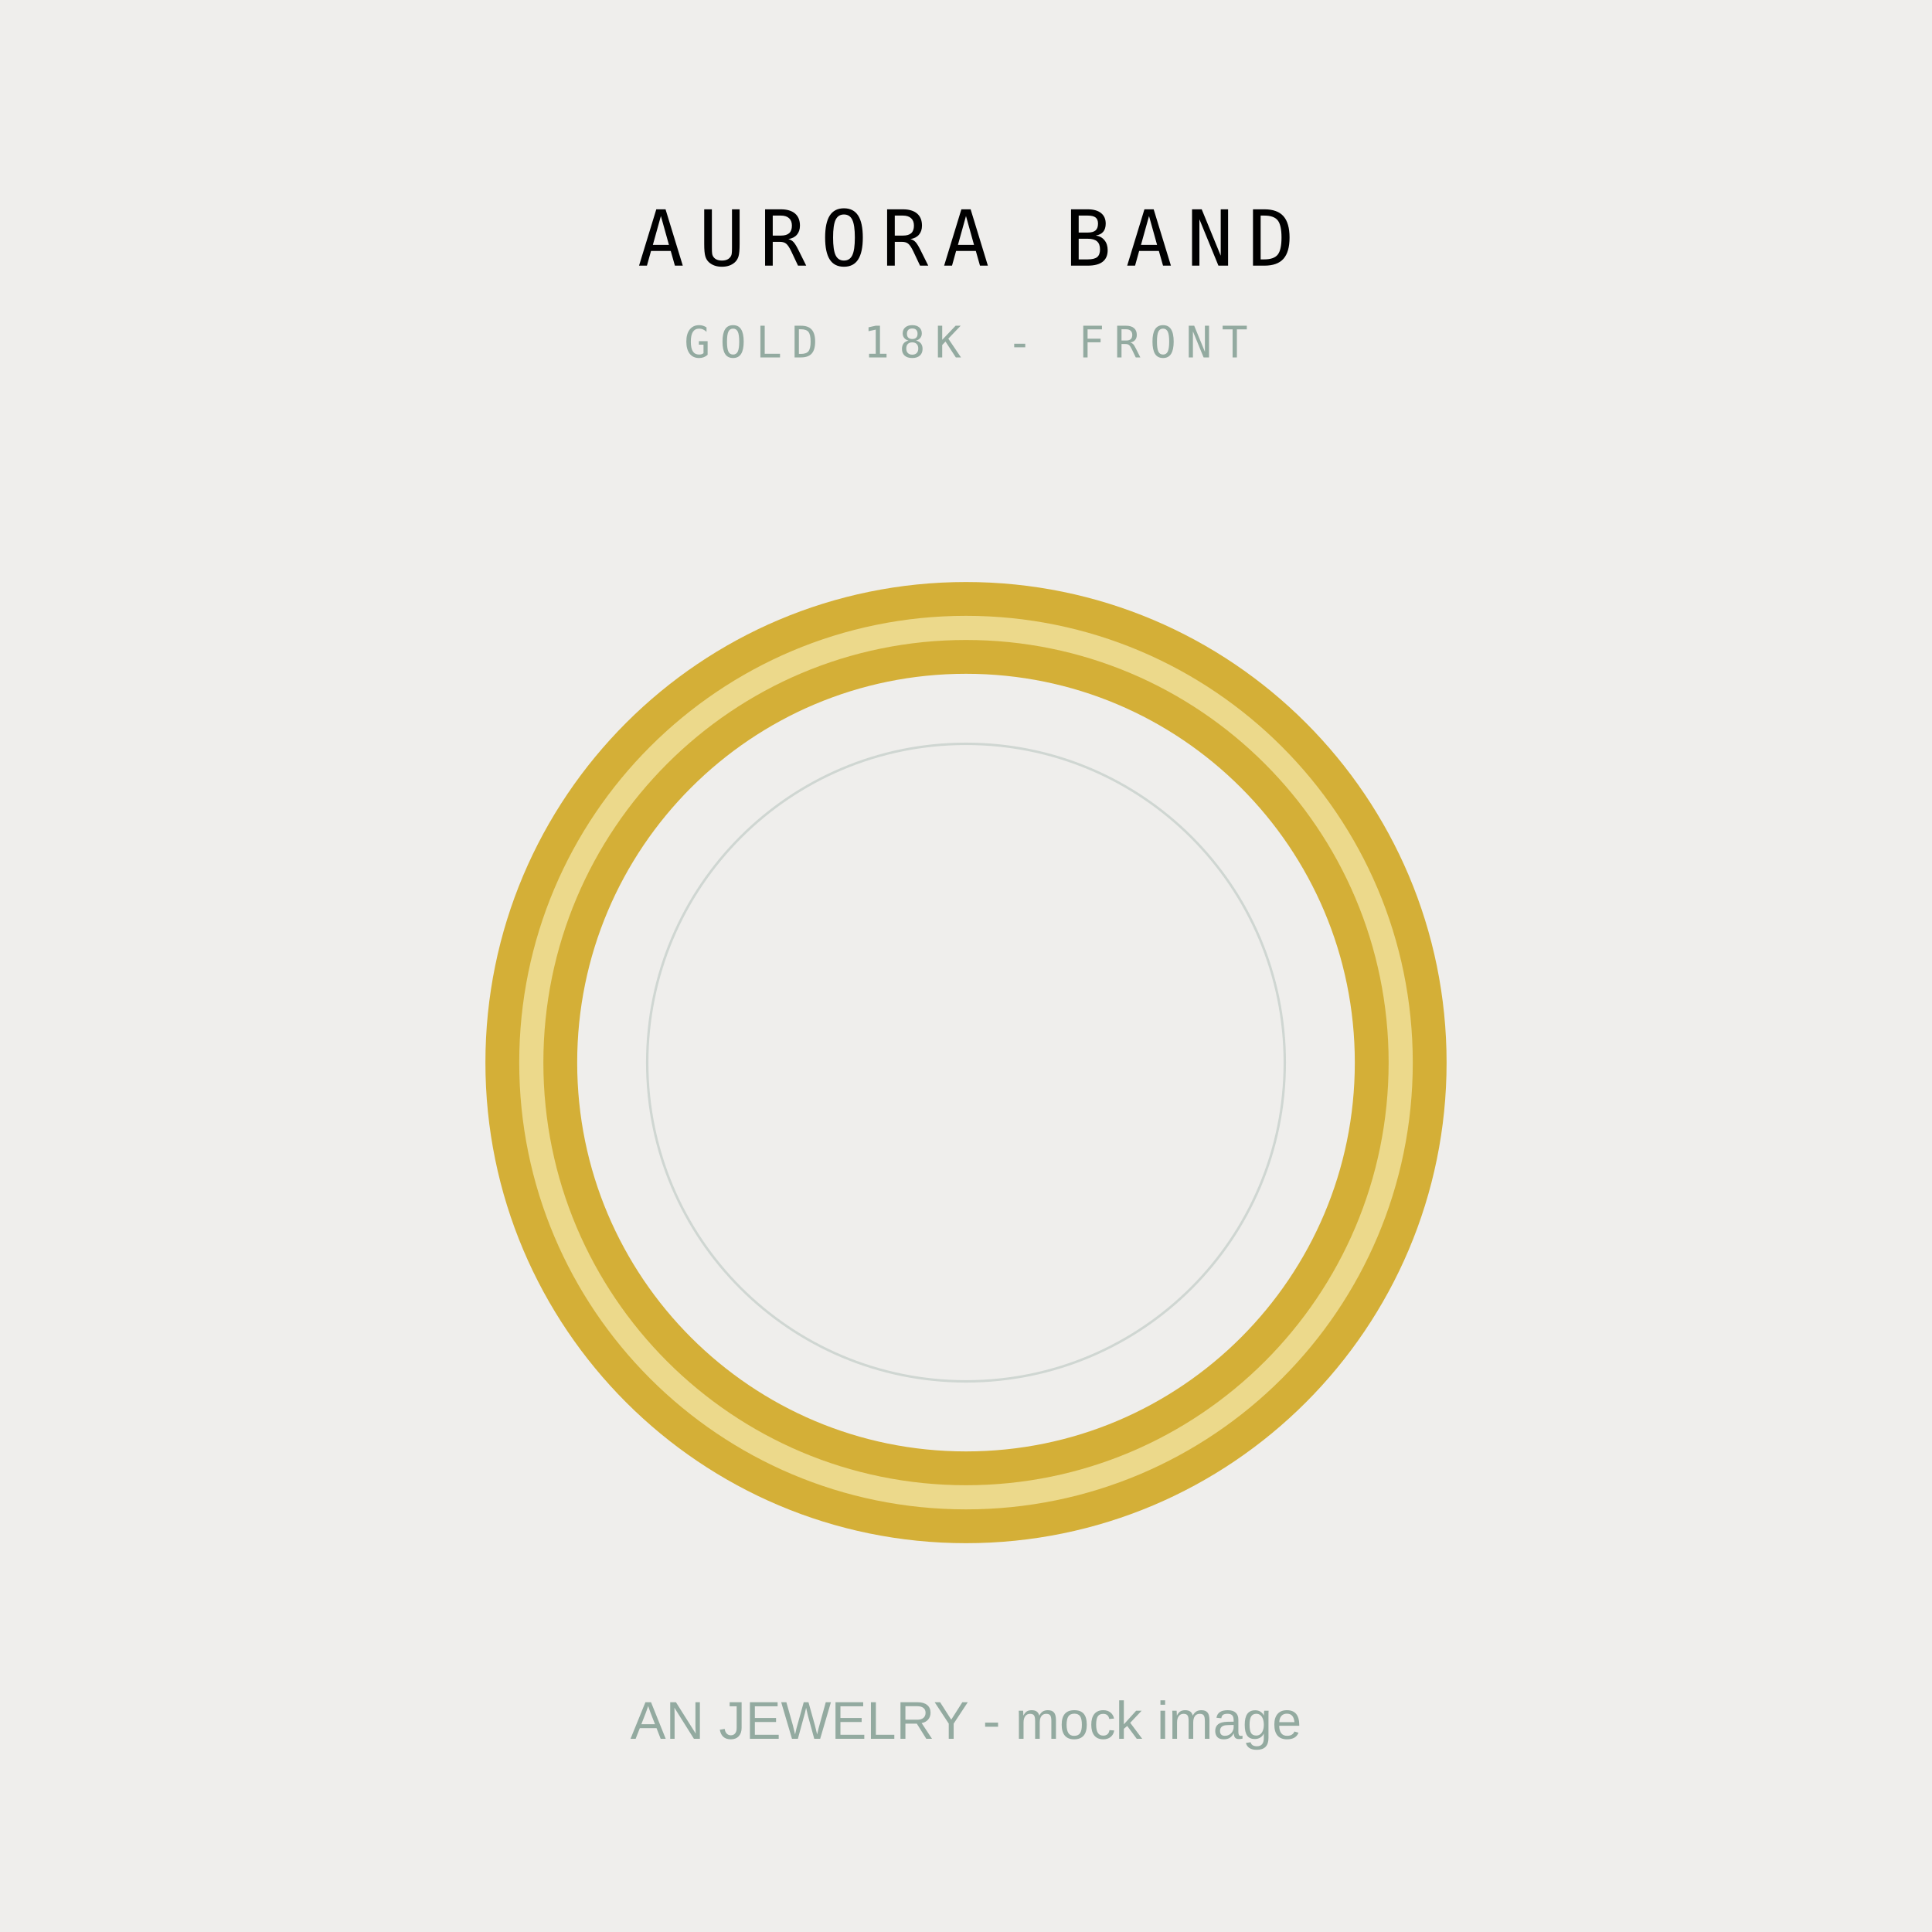
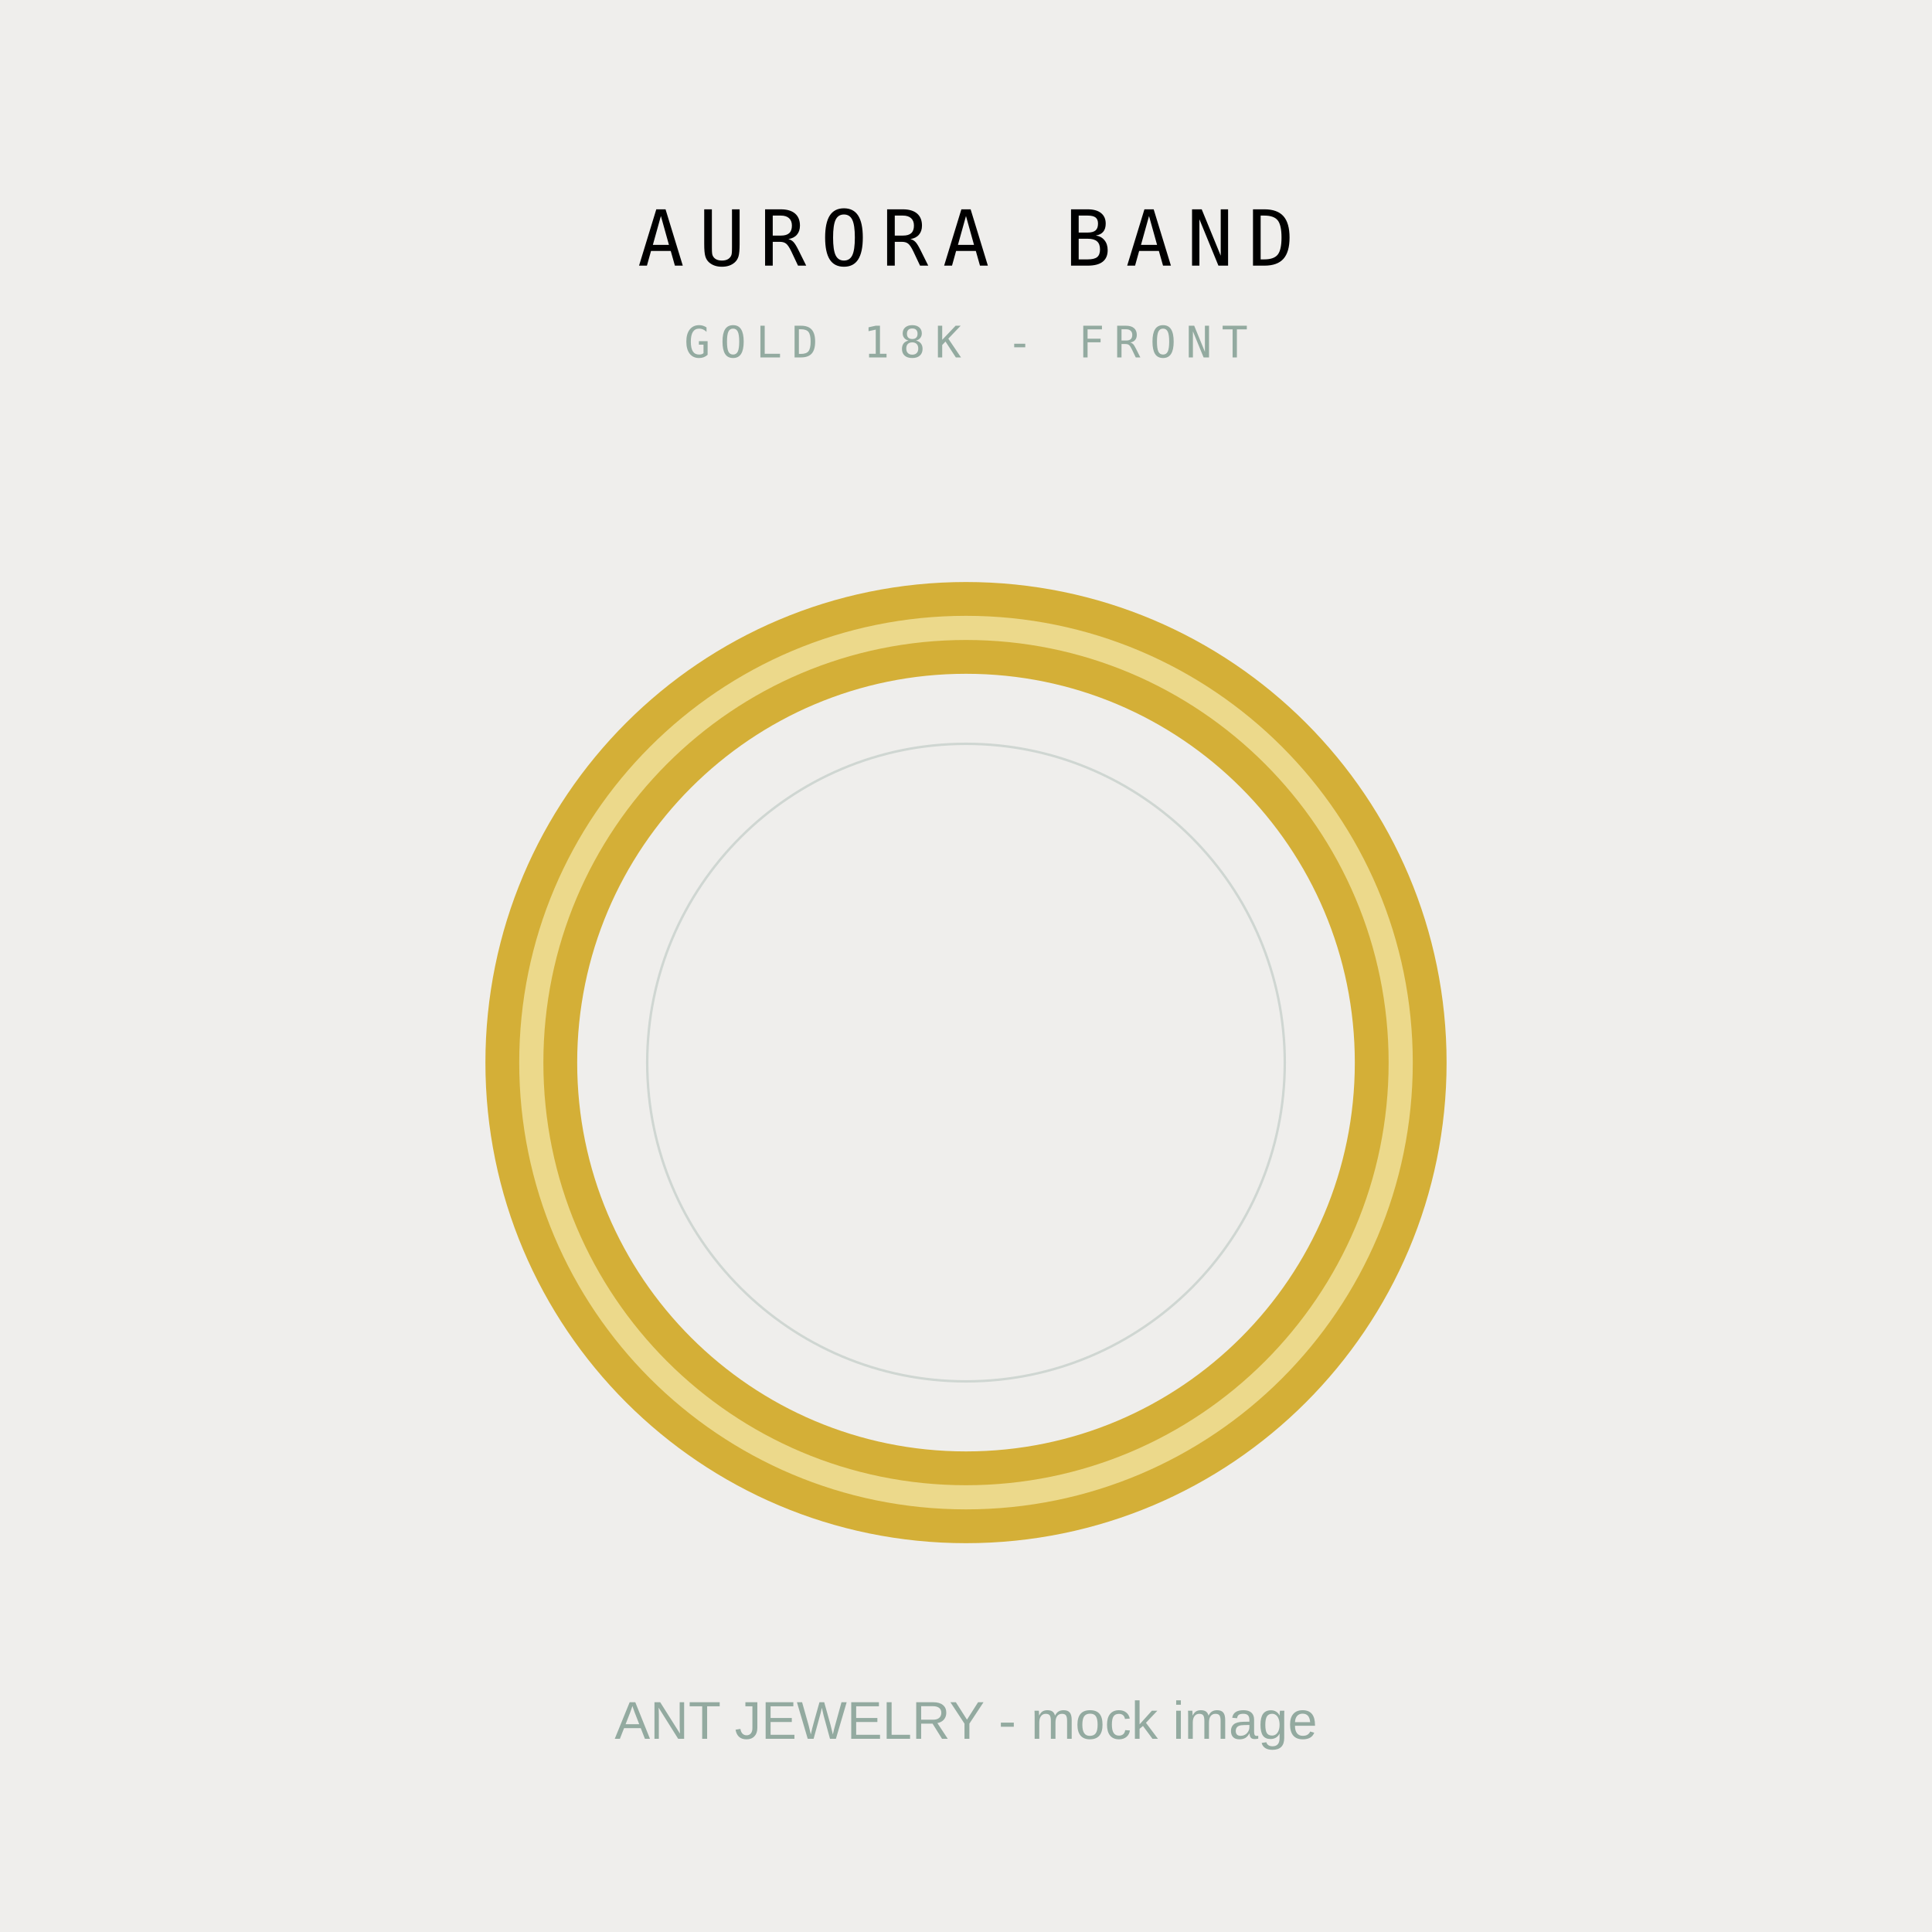
<svg xmlns="http://www.w3.org/2000/svg" viewBox="0 0 800 800" role="img" aria-label="Aurora Band gold front view mock image">
  <rect width="800" height="800" fill="#EFEEEC" />
  <text x="400" y="110" text-anchor="middle" font-family="monospace" font-size="32" letter-spacing="6" fill="#000">AURORA BAND</text>
  <text x="400" y="148" text-anchor="middle" font-family="monospace" font-size="18" letter-spacing="4" fill="#93AAA0">GOLD 18K - FRONT</text>
  <circle cx="400" cy="440" r="180" fill="none" stroke="#D4AF37" stroke-width="38" />
  <circle cx="400" cy="440" r="180" fill="none" stroke="#F2E3A0" stroke-width="10" opacity="0.8" />
  <circle cx="400" cy="440" r="132" fill="none" stroke="#93AAA0" stroke-width="1" opacity="0.35" />
-   <text x="400" y="720" text-anchor="middle" font-family="Arial, sans-serif" font-size="22" fill="#93AAA0">AN JEWELRY - mock image</text>
+   <text x="400" y="720" text-anchor="middle" font-family="Arial, sans-serif" font-size="22" fill="#93AAA0">ANT JEWELRY - mock image</text>
</svg>
